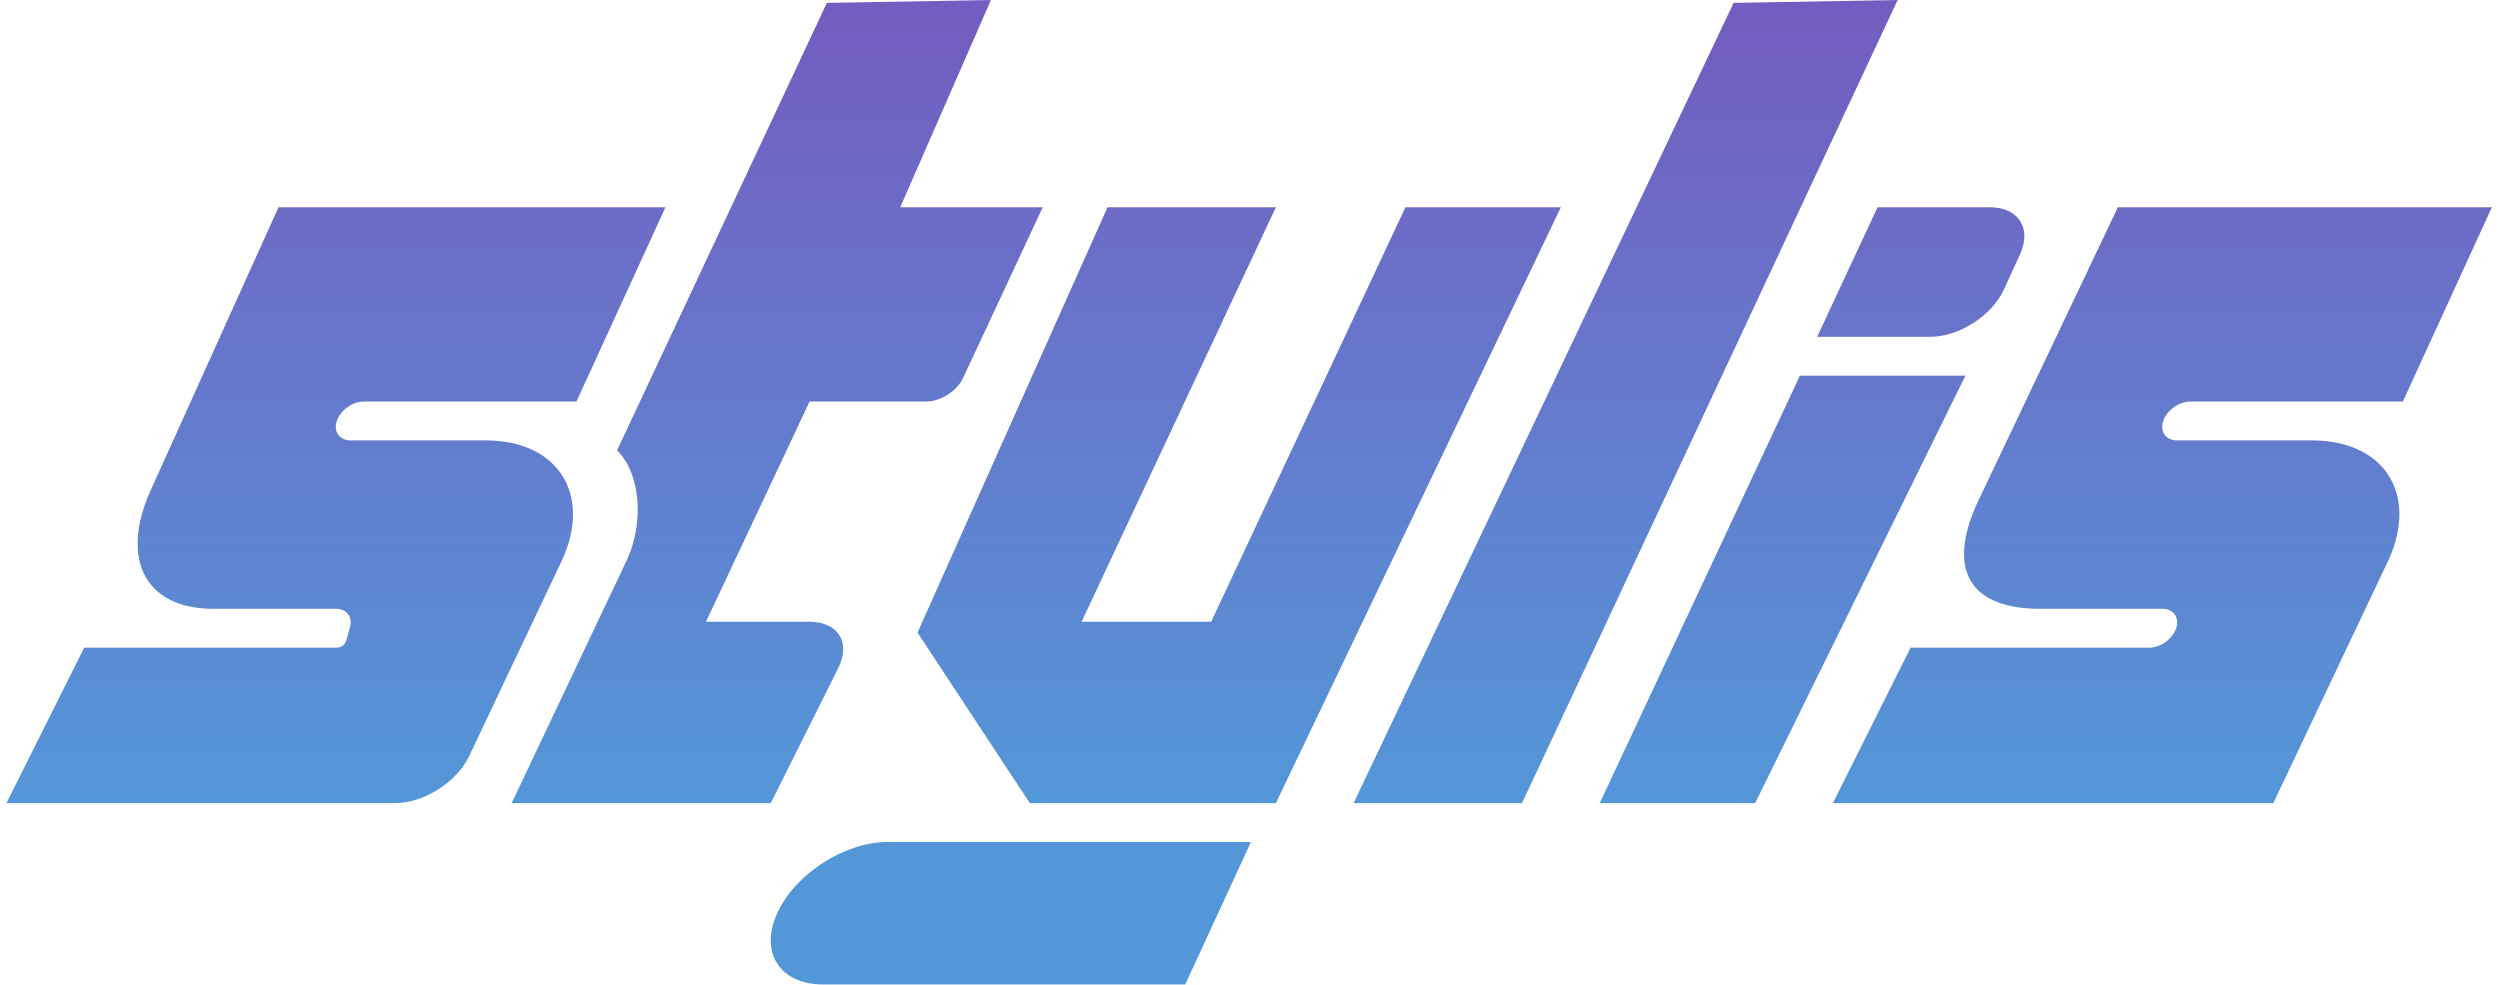
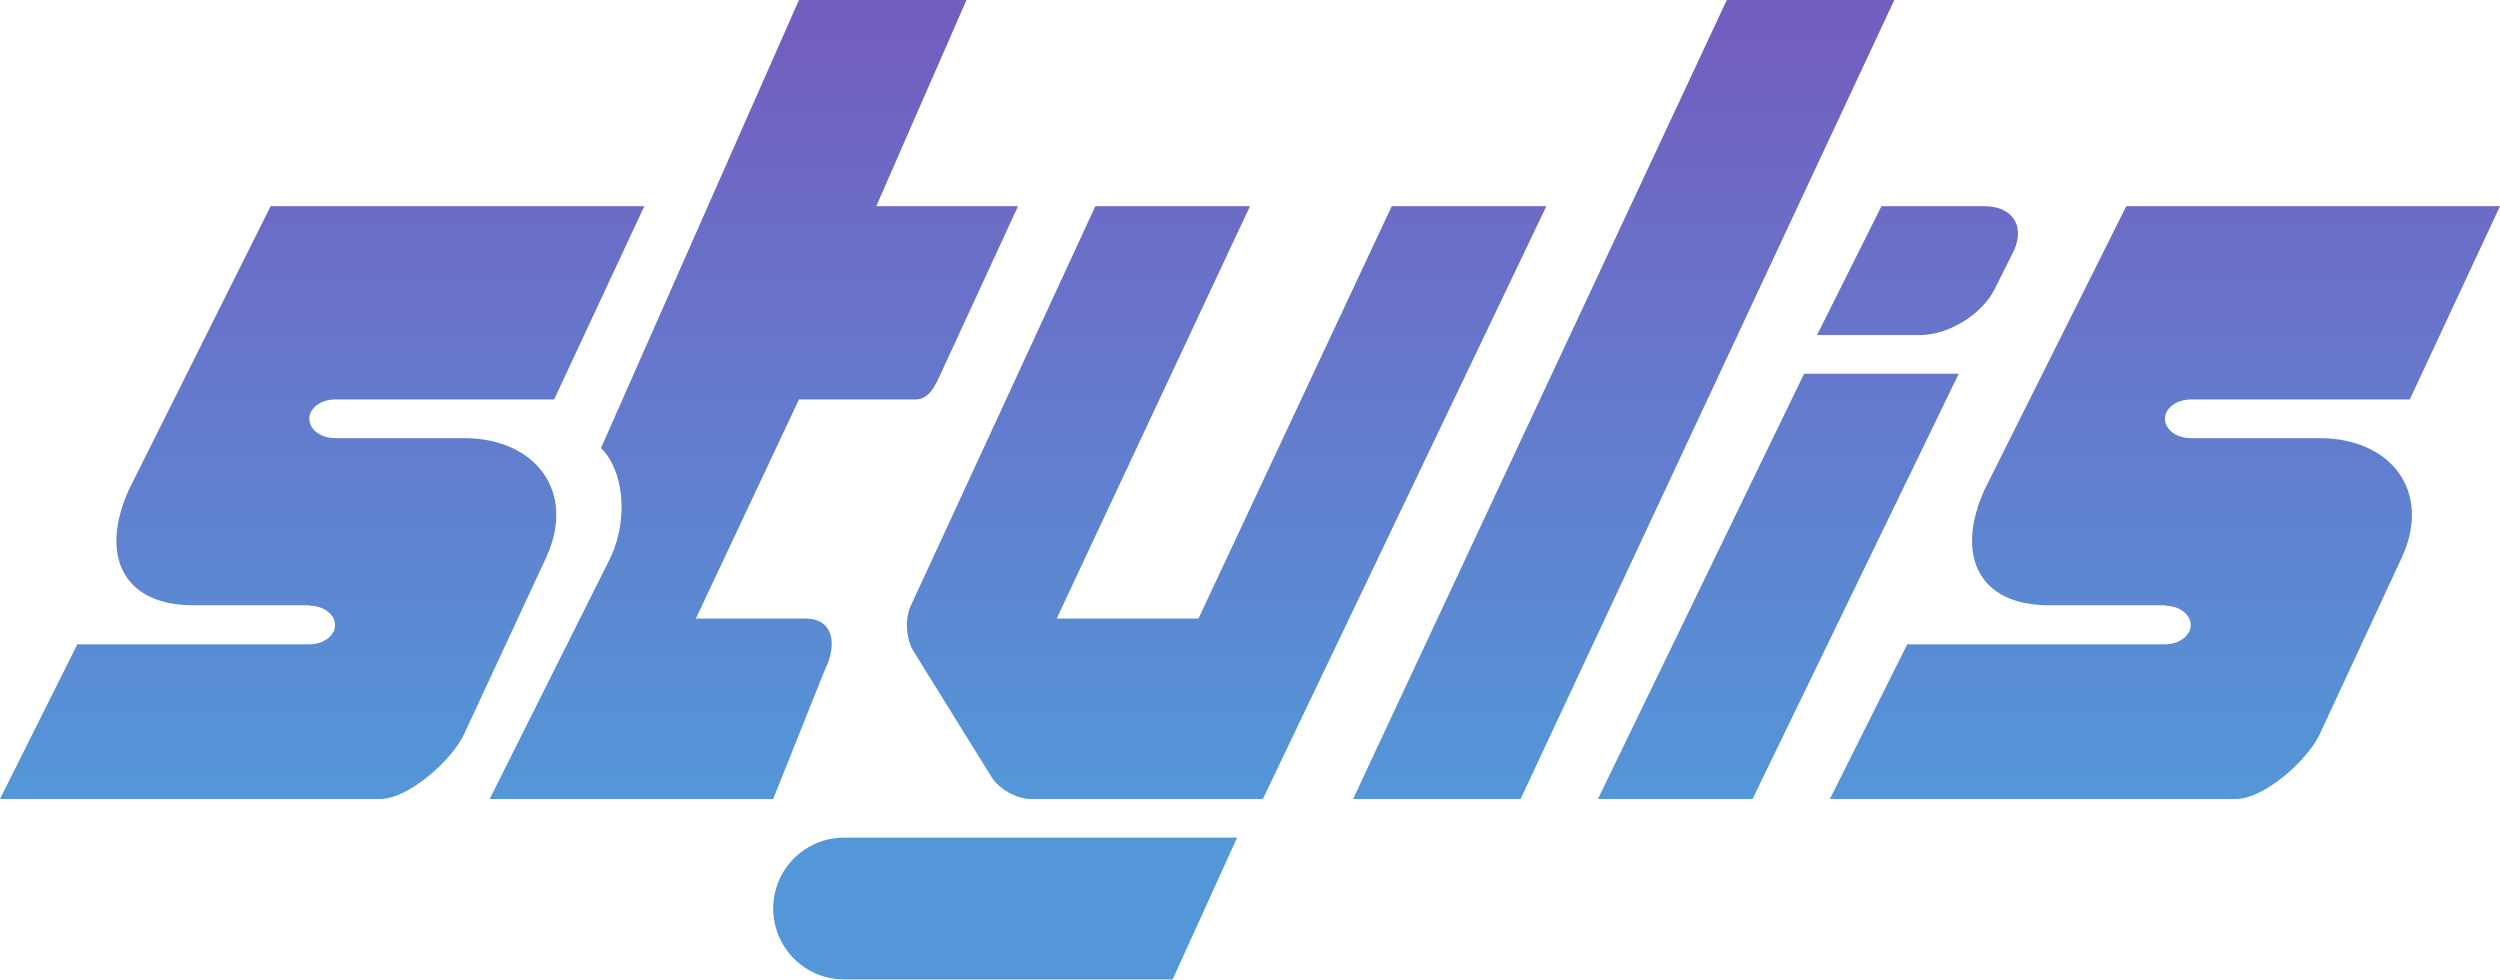
- <svg xmlns="http://www.w3.org/2000/svg" viewBox="0 0 193 76" version="1.1" xml:space="preserve" x="0px" y="0px" width="193px" height="76px" background-color="#ffffff00">
+ <svg xmlns="http://www.w3.org/2000/svg" viewBox="0 0 194 76" version="1.1" xml:space="preserve" x="0px" y="0px" width="194px" height="76px" background-color="#ffffff00">
  <defs>
-     <linearGradient id="gradient1" x1="47.948%" y1="1.316%" x2="47.948%" y2="81.579%">
+     <linearGradient id="gradient1" x1="47.165%" y1="1.316%" x2="47.165%" y2="81.579%">
      <stop stop-color="#745dc0" stop-opacity="1" offset="0%" />
      <stop stop-color="#5497d8" stop-opacity="1" offset="100%" />
    </linearGradient>
  </defs>
-   <path d="M83.5 65L79.5 65 68.541 65C65.205 65 61.381 67.462 60 70.5 58.619 73.538 60.205 76 63.541 76L91.5 76 96.575 65 83.5 65ZM85.5 16L70.833 48.833 79.5 62 98.5 62 120.5 16 108.5 16 93.5 48 83.5 48 98.5 16 85.5 16ZM141.5 62L175.5 62 184.439 43.138C186.682 38.091 184.023 34 178.5 34L168.081 34C167.208 34 166.724 33.328 167 32.5 167.276 31.672 168.208 31 169.081 31L185.5 31 192.375 16 163.5 16 152.616 38.886C150.343 43.92 151.977 47 157.5 47L166.919 47C167.792 47 168.276 47.672 168 48.5 167.724 49.328 166.792 50 165.919 50L147.5 50 141.5 62ZM138.955 29L123.5 62 135.5 62 151.73 29 138.955 29ZM144.945 16L140.285 26 149.025 26C151.234 26 153.772 24.372 154.694 22.365L155.946 19.635C156.868 17.628 155.824 16 153.615 16L144.945 16ZM0.5 62L30.5 62C32.709 62 35.267 60.382 36.213 58.385L43.439 43.138C45.682 38.091 43.023 34 37.5 34L27.081 34C26.208 34 25.724 33.328 26 32.5 26.276 31.672 27.208 31 28.081 31L44.5 31 51.375 16 21.5 16 11.616 37.886C9.343 42.92 10.977 47 16.5 47L25.919 47C26.792 47 27.276 47.672 27 48.5 26.724 49.328 26.792 50 25.919 50L6.5 50 0.5 62ZM133.833 0.223L104.5 62 117.5 62 146.5 0 133.833 0.223ZM63.833 0.223L47.635 34.775C49.367 36.439 49.781 40.118 48.439 43.138L39.5 62 59.5 62 64.711 51.578C65.699 49.602 64.709 48 62.5 48L54.5 48 62.5 31 71.5 31C72.605 31 73.879 30.189 74.346 29.188L80.5 16 69.5 16 76.5 0 63.833 0.223Z" stroke="#ffffff00" stroke-width="1" fill="url(#gradient1)" />
+   <path d="M142 62L173.5 62C175.709 62 179.054 58.996 180 57L186.439 43.138C188.682 38.091 185.523 34 180 34L170 34C168.895 34 168 33.328 168 32.5 168 31.672 168.895 31 170 31L187 31 194 16 165 16 154 38C151.727 43.033 153.477 46.969 159 46.969L168 46.969 168 47C169.105 47 170 47.672 170 48.5 170 49.328 169.105 50 168 50L148 50 142 62ZM65.5 65C62.462 65 60 67.462 60 70.5 60 73.538 62.462 76 65.5 76L91 76 96 65 65.5 65ZM85 16L70.672 47.018C70.209 48.02 70.305 49.594 70.888 50.533L76.946 60.3C77.528 61.239 78.895 62 80 62L98 62 120 16 108 16 93 48 82 48 97 16 85 16ZM140 29L124 62 136 62 152 29 140 29ZM146 16L141 26 149.005 26C151.214 26 153.805 24.398 154.792 22.422L156.213 19.578C157.2 17.602 156.209 16 154 16L146 16ZM0 62L29.5 62C31.709 62 35.054 58.996 36 57L42.439 43.138C44.682 38.091 41.523 34 36 34L26 34C24.895 34 24 33.328 24 32.5 24 31.672 24.895 31 26 31L43 31 50 16 21 16 10 38C7.727 43.033 9.477 46.969 15 46.969L24 46.969 24 47C25.105 47 26 47.672 26 48.5 26 49.328 25.105 50 24 50L6 50 0 62ZM134 0L105 62 118 62 147 0 134 0ZM62 0L46.635 34.775C48.367 36.439 48.781 40.118 47.439 43.138L38 62 60 62 64 52C64.988 50.024 64.709 48 62.5 48L54 48 62 31 71 31C72.105 31 72.533 30.001 73 29L79 16 68 16 75 0 62 0Z" stroke="#ffffff00" stroke-width="1" fill="url(#gradient1)" />
</svg>
